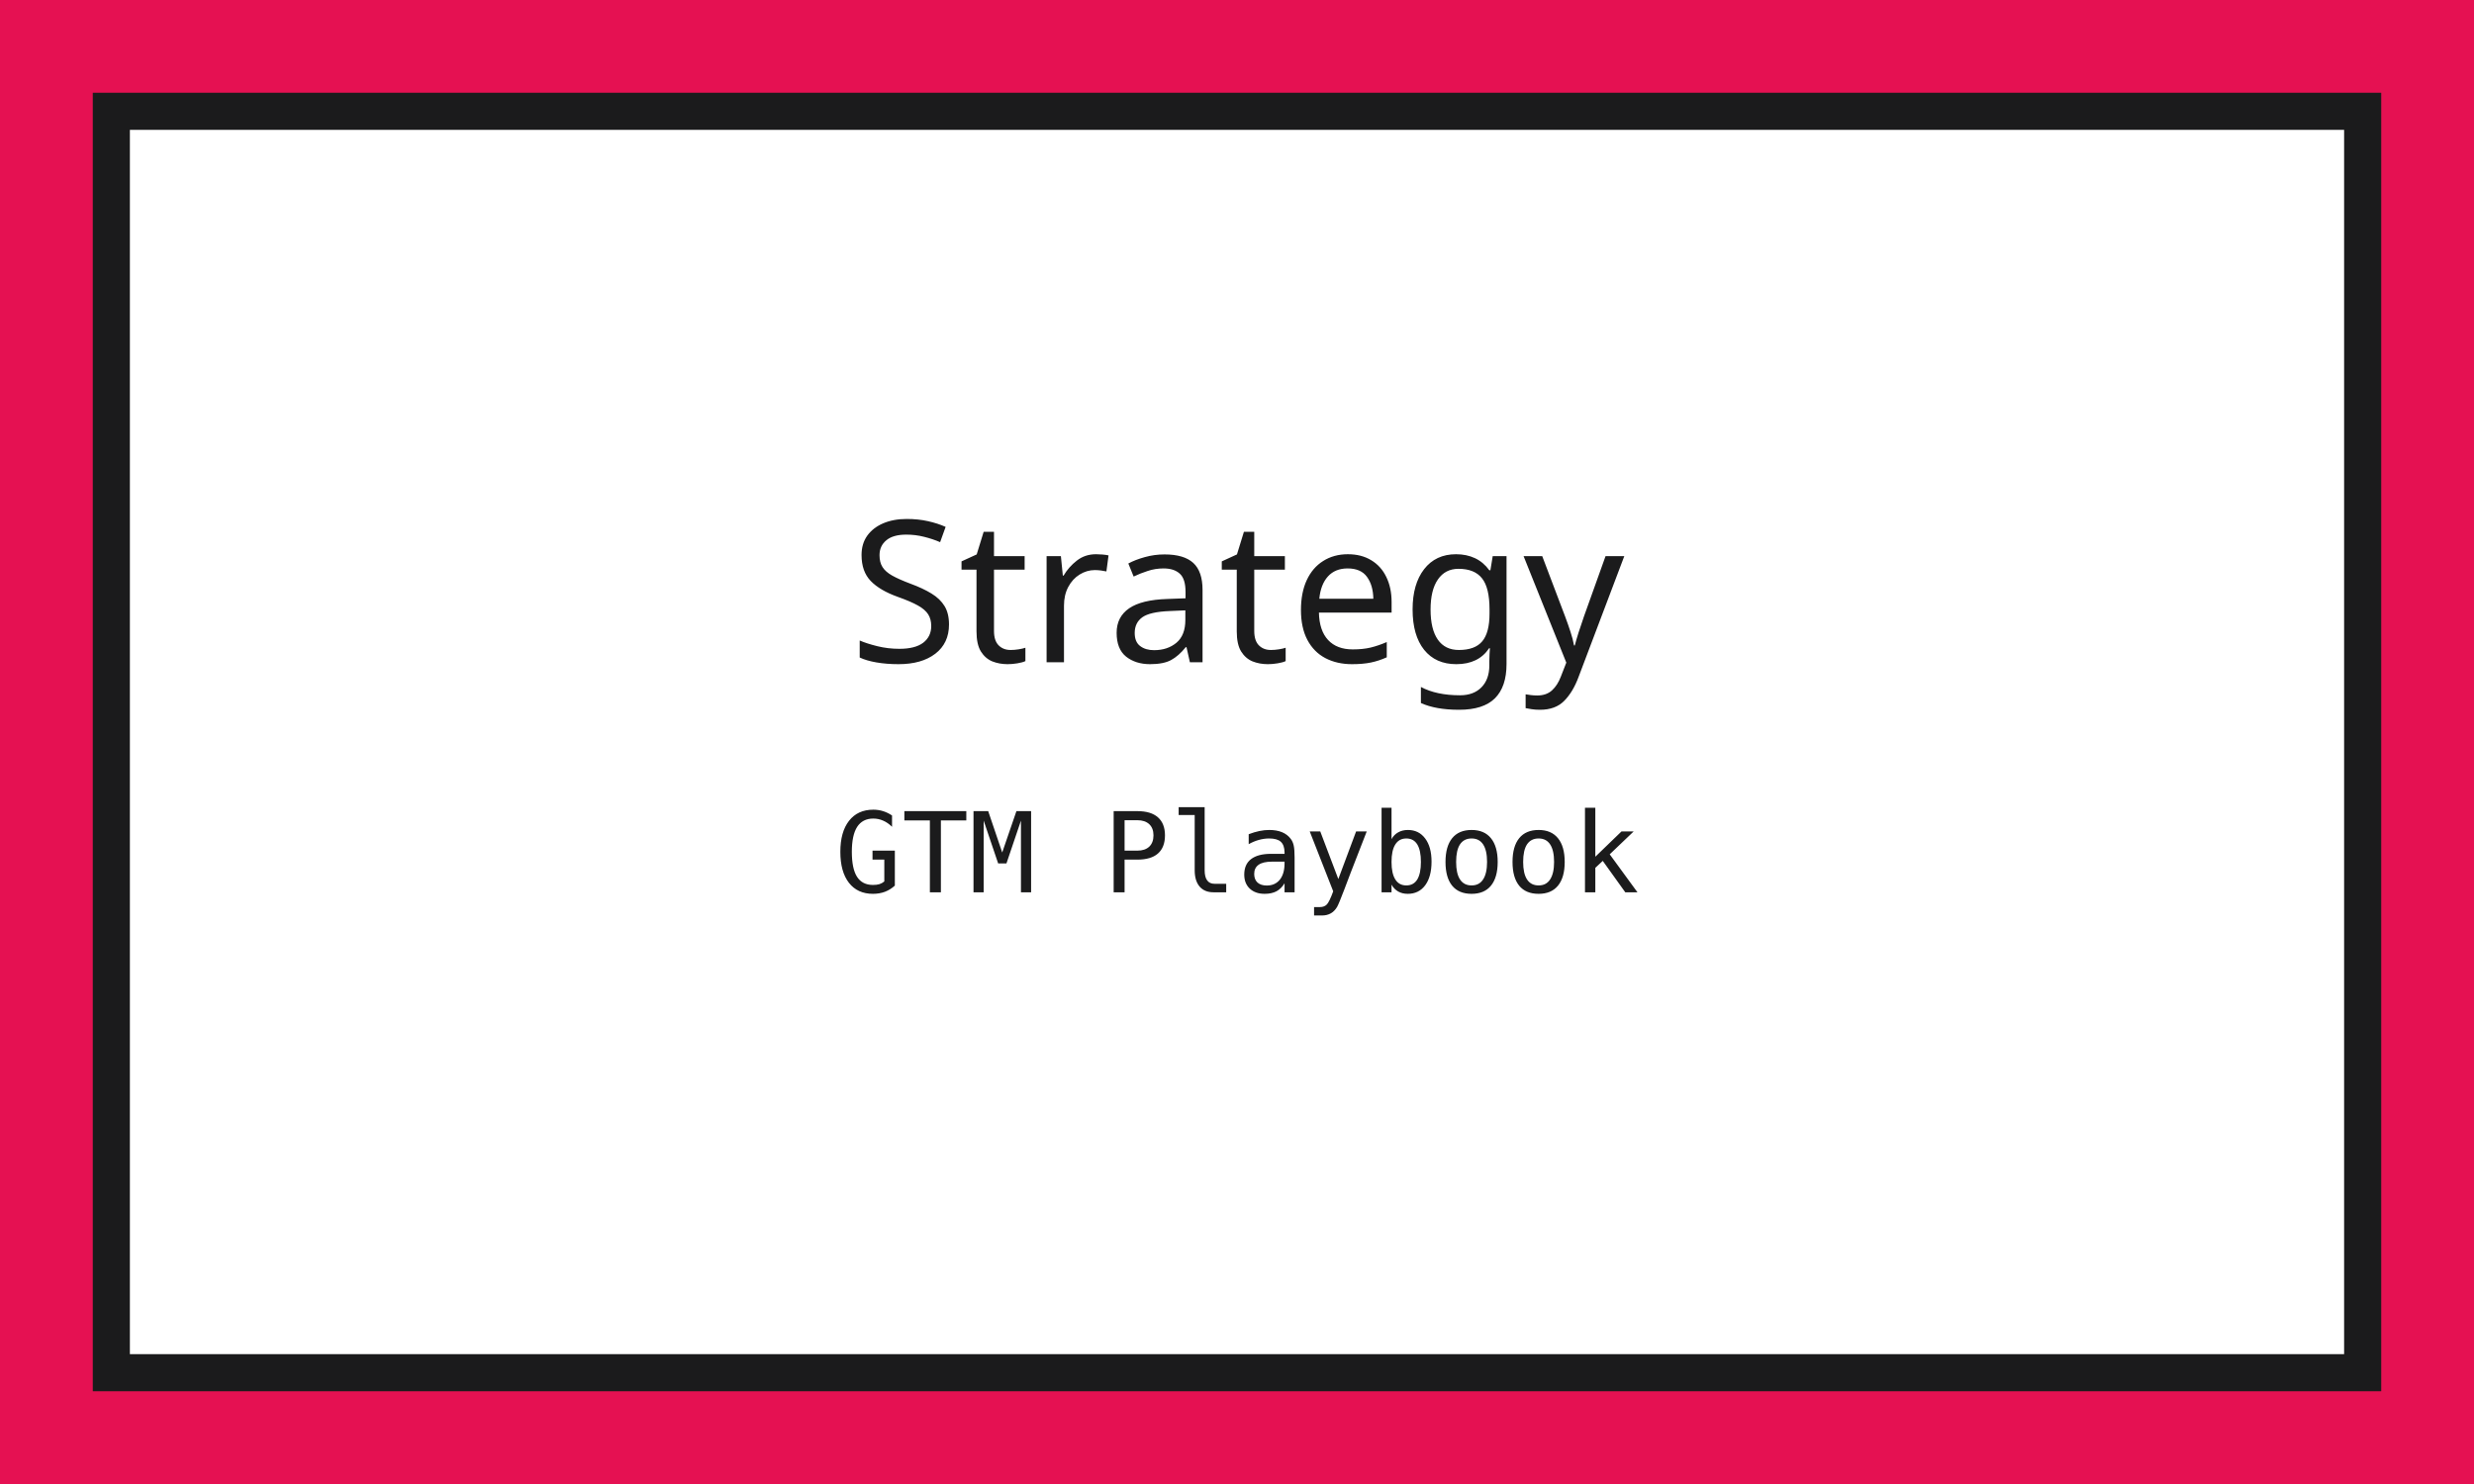
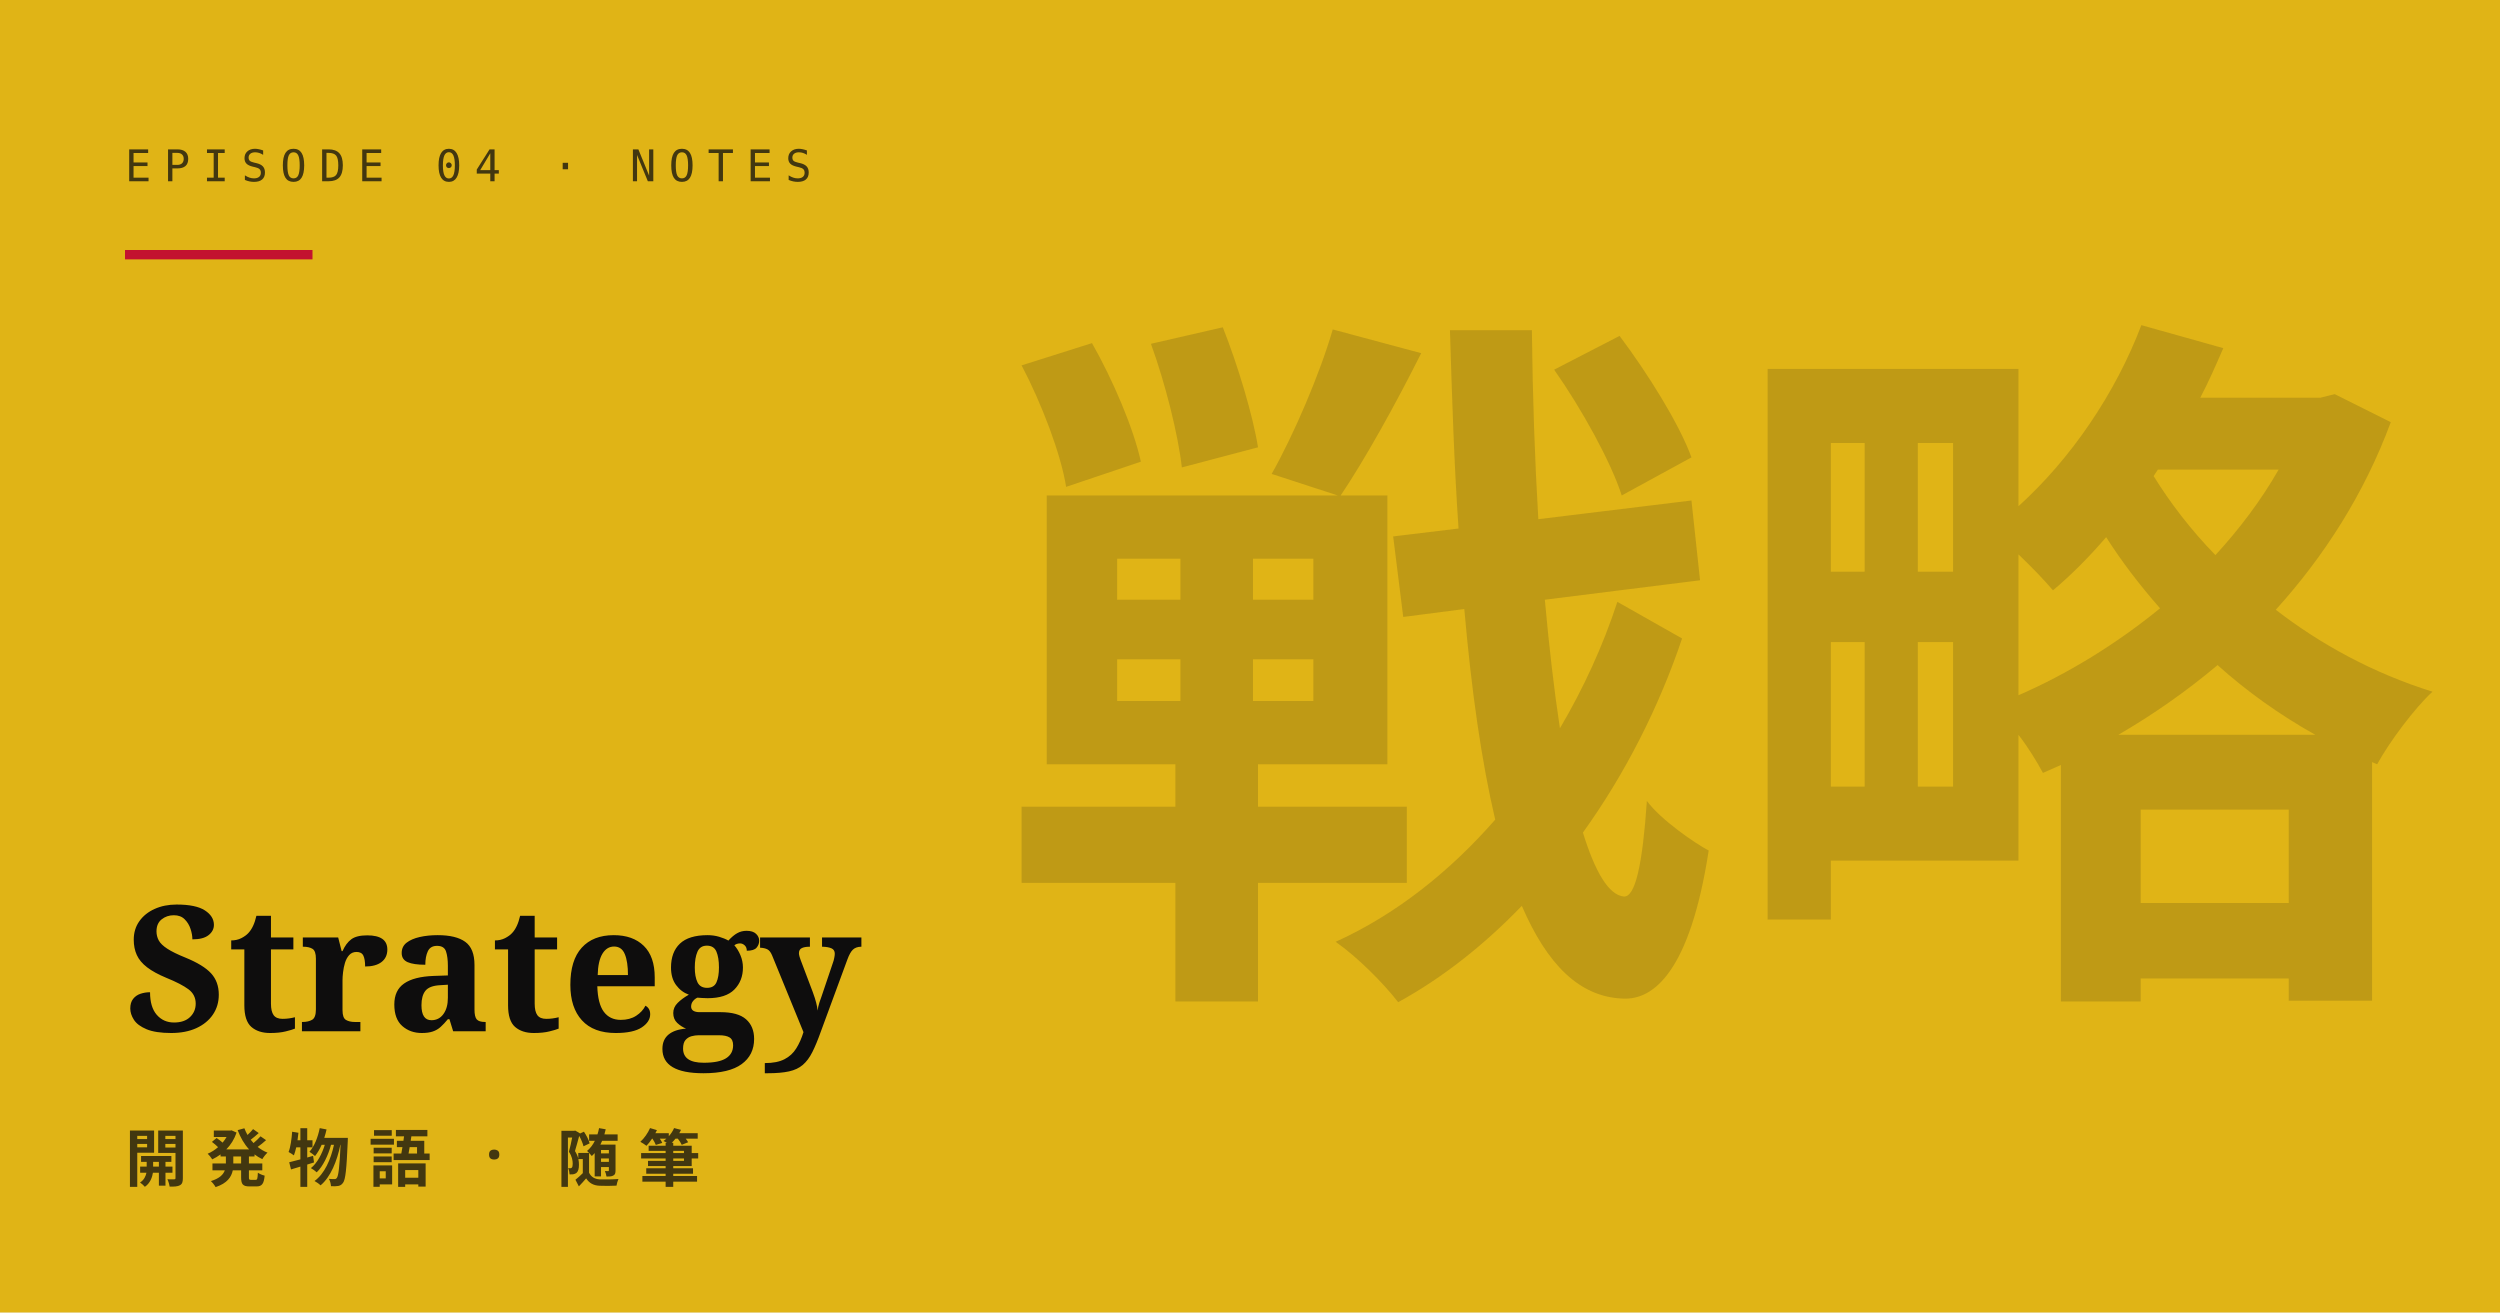
- <svg xmlns="http://www.w3.org/2000/svg" viewBox="0 0 400 240">
-   <rect width="400" height="240" fill="#e51152" />
-   <rect x="18" y="18" width="364" height="204" fill="#fff" stroke="#1b1b1c" stroke-width="6" />
-   <text x="50%" y="40%" dominant-baseline="middle" text-anchor="middle" fill="#1b1b1c" font-family="Anybody, sans-serif" font-size="32">Strategy</text>
-   <text x="50%" y="58%" dominant-baseline="middle" text-anchor="middle" fill="#1b1b1c" font-family="JetBrains Mono, monospace" font-size="18">GTM Playbook</text>
+ <svg xmlns="http://www.w3.org/2000/svg" viewBox="0 0 800 420">
+   <rect width="800" height="420" fill="#e0b416" />
+   <text x="780" y="300" fill="#0e0d0d" opacity="0.16" font-family="'Shippori Mincho B1','Noto Serif JP','Hiragino Mincho ProN',serif" font-weight="800" font-size="230" text-anchor="end">戦略</text>
+   <text x="40" y="58" fill="#0e0d0d" opacity="0.75" font-family="'JetBrains Mono',monospace" font-size="14" letter-spacing="4">EPISODE 04 · NOTES</text>
+   <rect x="40" y="80" width="60" height="3" fill="#c3122f" />
+   <text x="40" y="330" fill="#0e0d0d" font-family="'Shippori Mincho B1','Noto Serif JP',serif" font-weight="800" font-size="56">Strategy</text>
+   <text x="40" y="378" fill="#0e0d0d" opacity="0.75" font-family="'Shippori Mincho B1','Noto Serif JP',serif" font-weight="700" font-size="20" letter-spacing="6">開発物語 · 随筆</text>
</svg>
